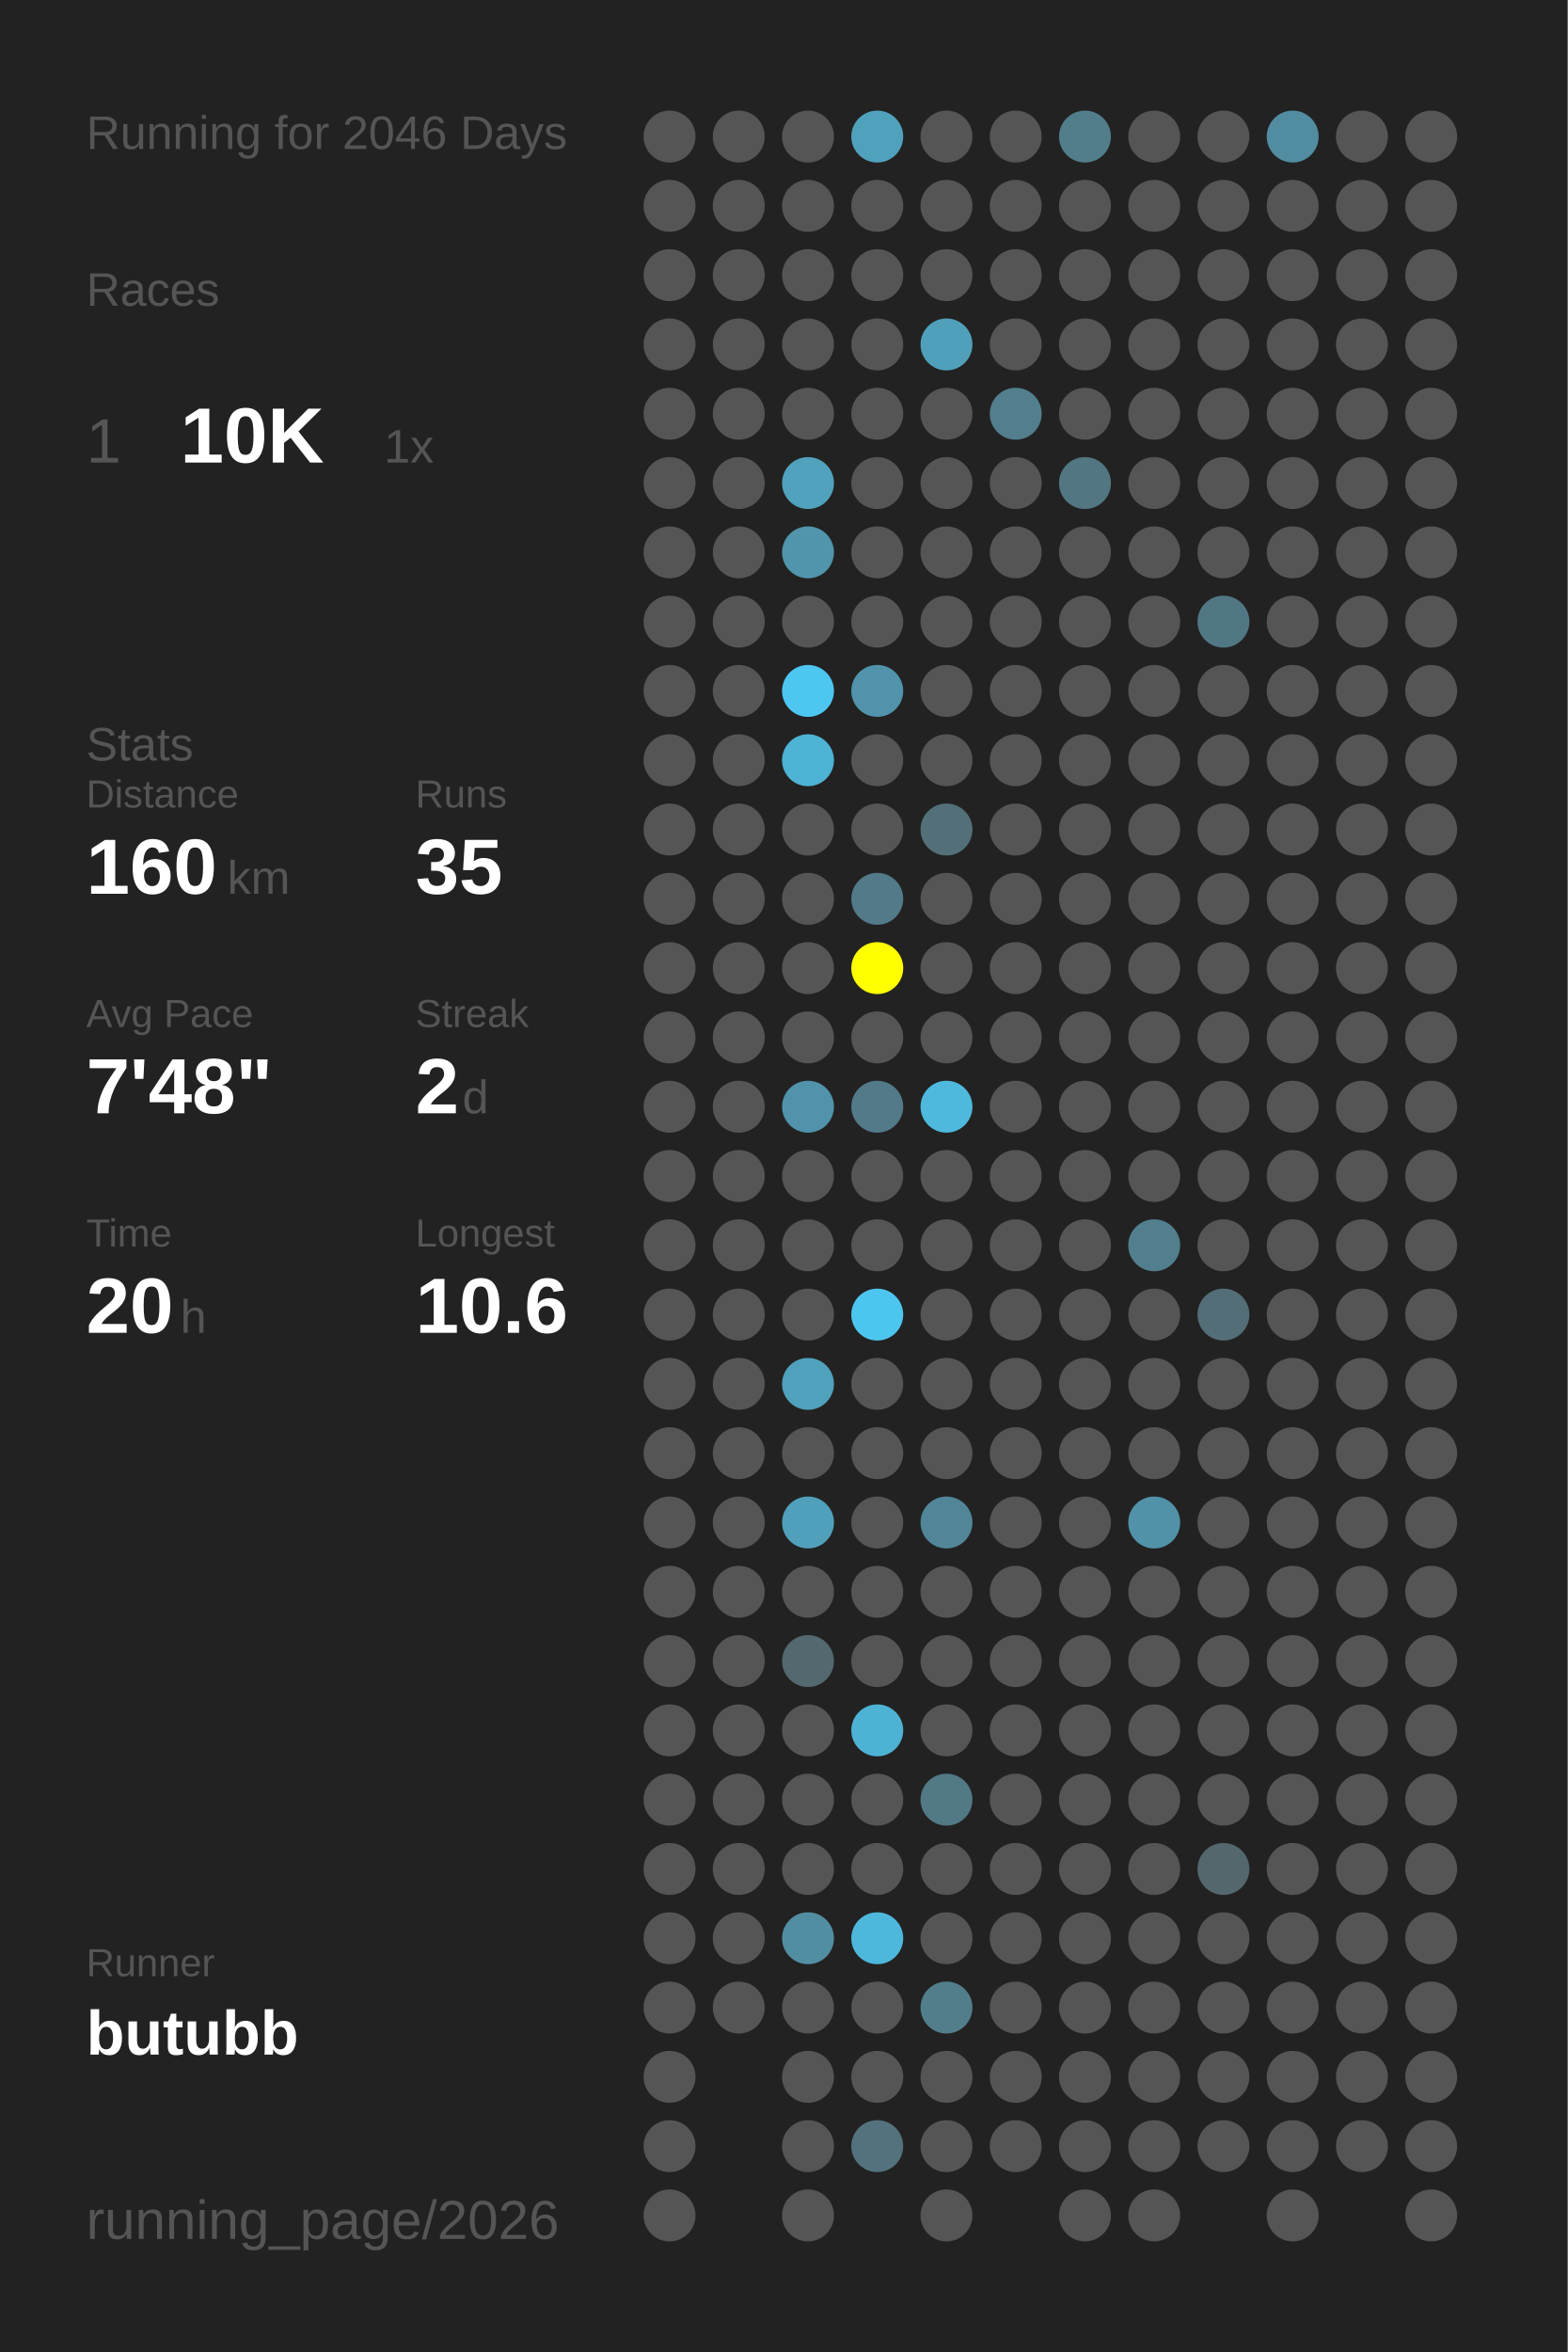
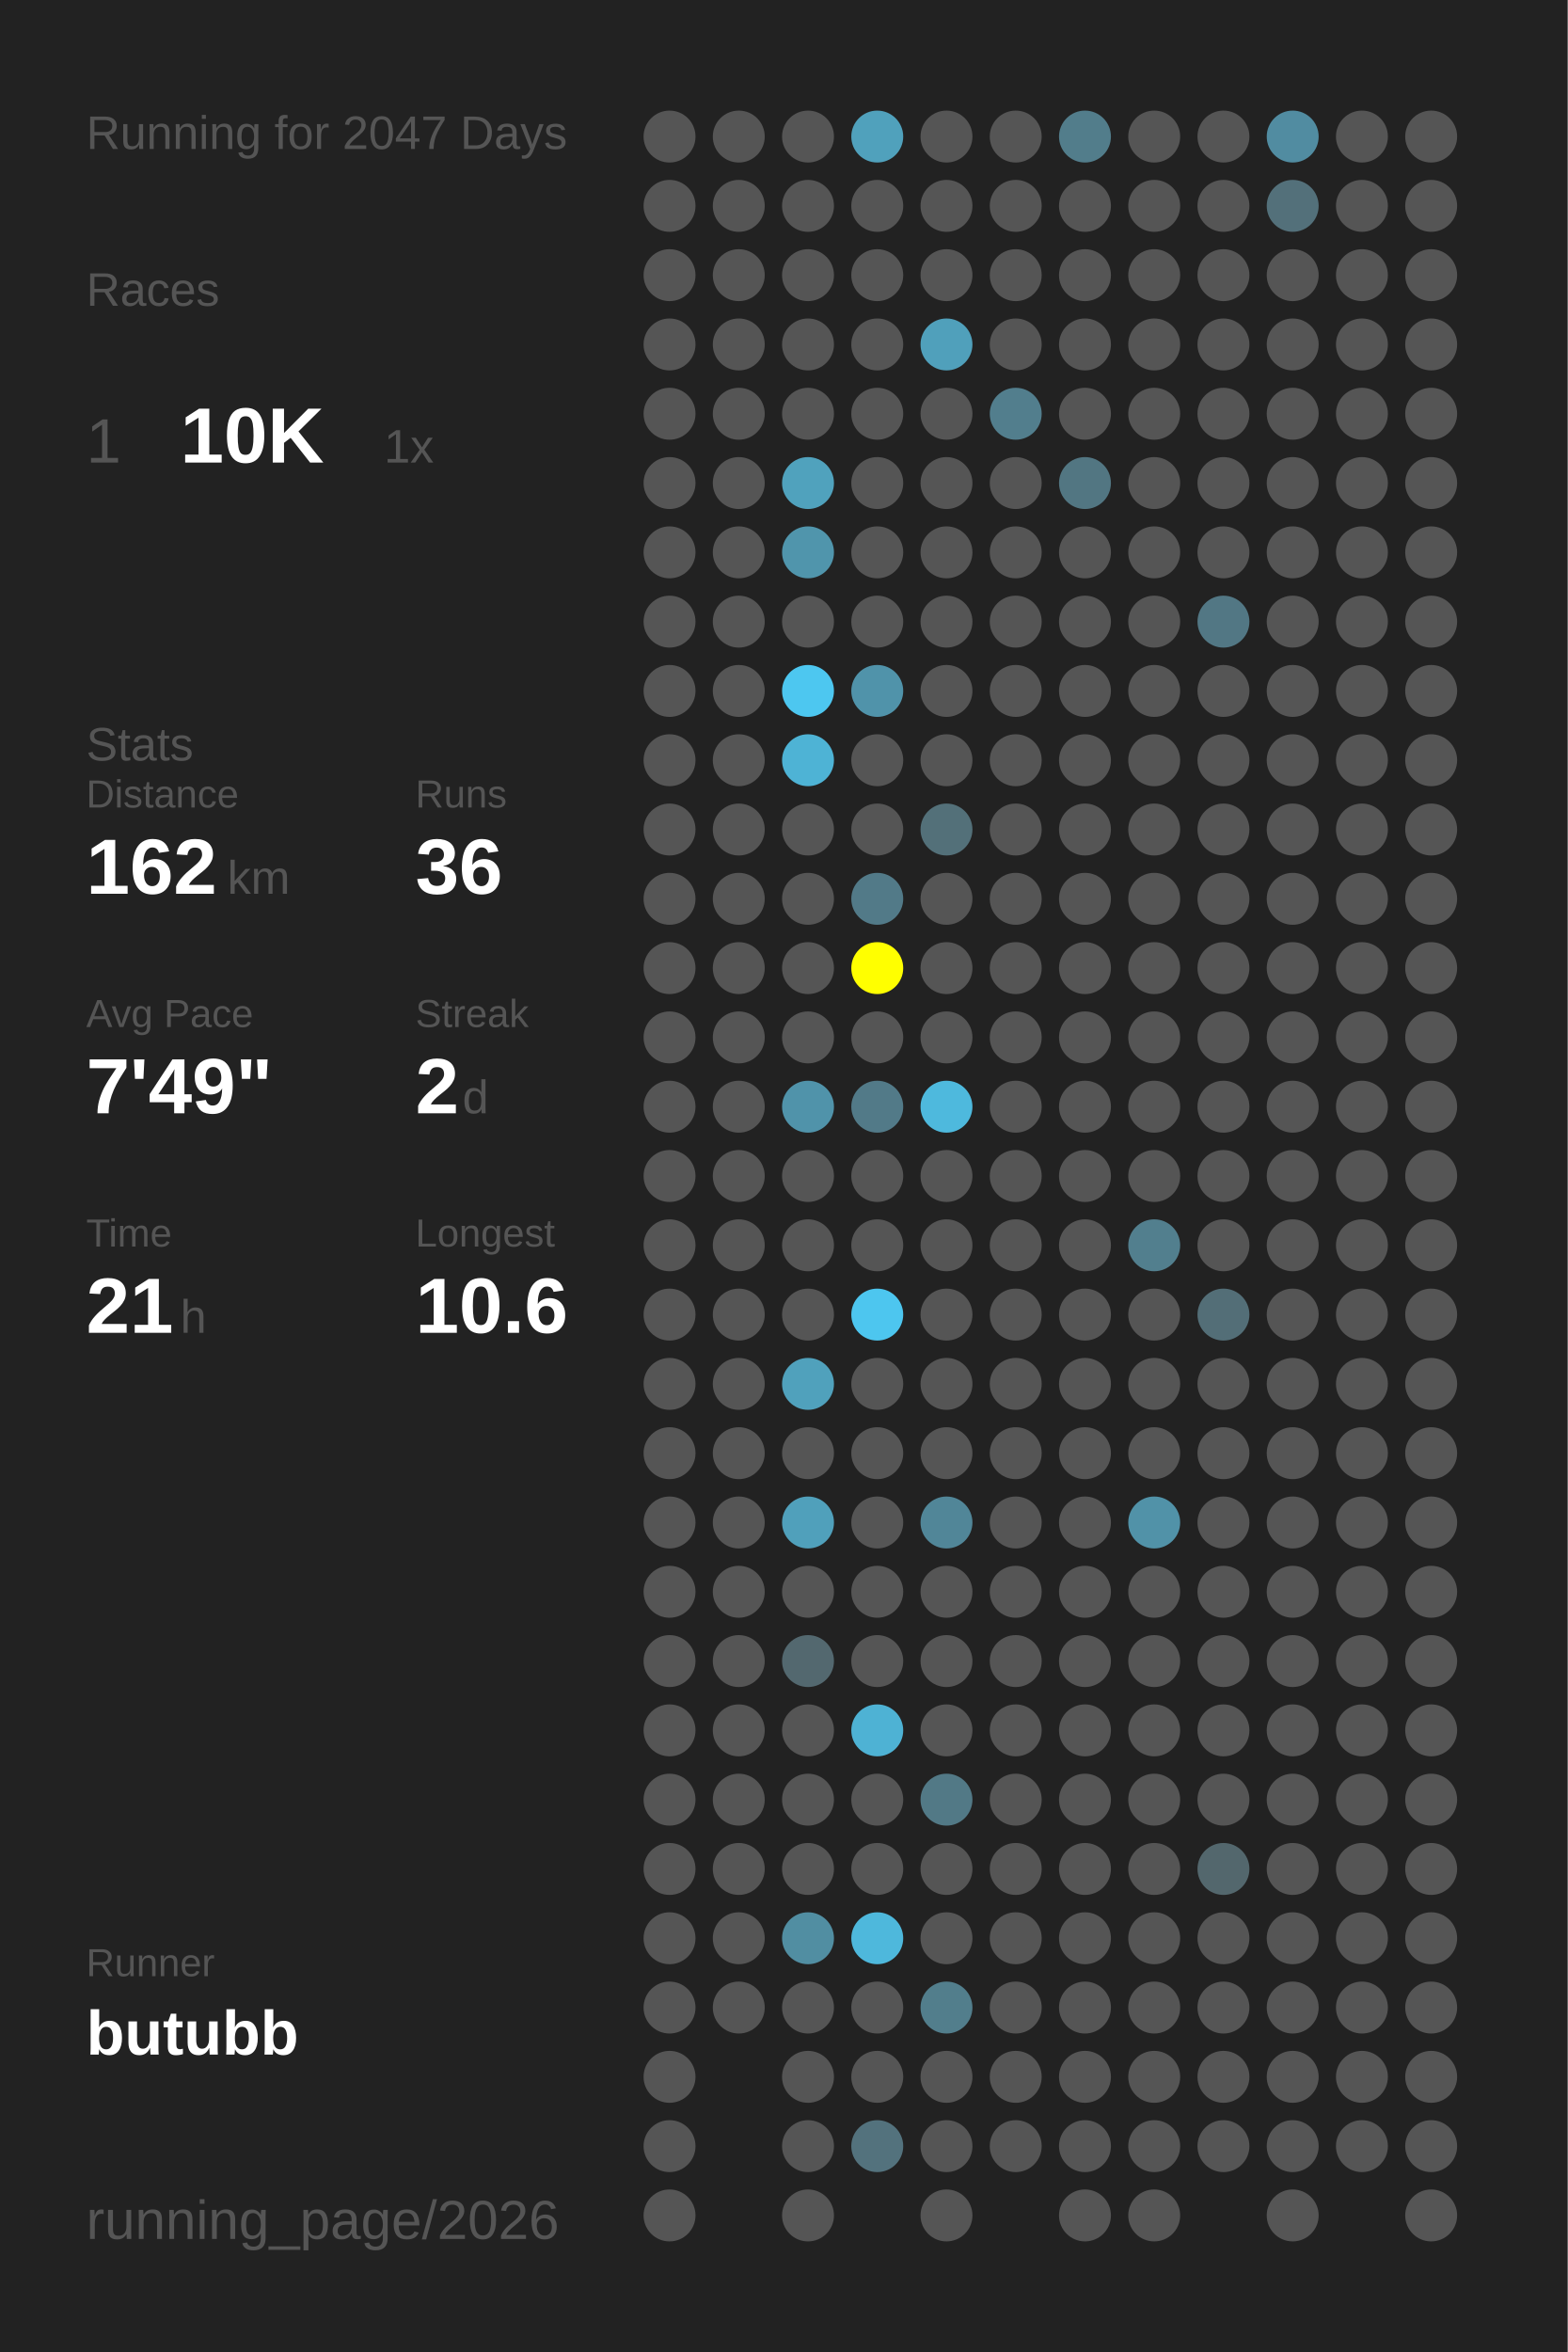
<svg xmlns="http://www.w3.org/2000/svg" baseProfile="full" height="300mm" version="1.1" viewBox="0,0,200,300" width="200mm">
  <defs />
  <rect fill="#222222" height="300" width="200" x="0" y="0" />
-   <text fill="#555555" style="font-size:6px; font-family:Arial;" x="11" y="19">Running for 2046 Days</text>
+   <text fill="#555555" style="font-size:6px; font-family:Arial;" x="11" y="19">Running for 2047 Days</text>
  <text fill="#555555" style="font-size:6px; font-family:Arial;" x="11" y="39">Races</text>
  <text fill="#555555" style="font-size:8px; font-family:Arial;" x="11" y="59">1</text>
  <text fill="#FFFFFF" style="font-size:10px; font-family:Arial; font-weight:bold;" x="23" y="59">10K</text>
  <text fill="#555555" style="font-size:6px; font-family:Arial;" x="49" y="59">1x</text>
  <text fill="#555555" style="font-size:6px; font-family:Arial;" x="11" y="97">Stats</text>
  <text fill="#555555" style="font-size:5px; font-family:Arial;" x="11" y="103">Distance</text>
-   <text fill="#FFFFFF" style="font-size:10px; font-family:Arial; font-weight:bold;" x="11" y="114">160</text>
+   <text fill="#FFFFFF" style="font-size:10px; font-family:Arial; font-weight:bold;" x="11" y="114">162</text>
  <text fill="#555555" style="font-size:6px; font-family:Arial;" x="29" y="114">km</text>
  <text fill="#555555" style="font-size:5px; font-family:Arial;" x="53" y="103">Runs</text>
-   <text fill="#FFFFFF" style="font-size:10px; font-family:Arial; font-weight:bold;" x="53" y="114">35</text>
+   <text fill="#FFFFFF" style="font-size:10px; font-family:Arial; font-weight:bold;" x="53" y="114">36</text>
  <text fill="#555555" style="font-size:5px; font-family:Arial;" x="11" y="131">Avg Pace</text>
-   <text fill="#FFFFFF" style="font-size:10px; font-family:Arial; font-weight:bold;" x="11" y="142">7'48"</text>
+   <text fill="#FFFFFF" style="font-size:10px; font-family:Arial; font-weight:bold;" x="11" y="142">7'49"</text>
  <text fill="#555555" style="font-size:5px; font-family:Arial;" x="53" y="131">Streak</text>
  <text fill="#FFFFFF" style="font-size:10px; font-family:Arial; font-weight:bold;" x="53" y="142">2</text>
  <text fill="#555555" style="font-size:6px; font-family:Arial;" x="59" y="142">d</text>
  <text fill="#555555" style="font-size:5px; font-family:Arial;" x="11" y="159">Time</text>
-   <text fill="#FFFFFF" style="font-size:10px; font-family:Arial; font-weight:bold;" x="11" y="170">20</text>
+   <text fill="#FFFFFF" style="font-size:10px; font-family:Arial; font-weight:bold;" x="11" y="170">21</text>
  <text fill="#555555" style="font-size:6px; font-family:Arial;" x="23" y="170">h</text>
  <text fill="#555555" style="font-size:5px; font-family:Arial;" x="53" y="159">Longest</text>
  <text fill="#FFFFFF" style="font-size:10px; font-family:Arial; font-weight:bold;" x="53" y="170">10.6</text>
  <text fill="#555555" style="font-size:5px; font-family:Arial;" x="11" y="252.065">Runner</text>
  <text fill="#FFFFFF" style="font-size:8px; font-family:Arial; font-weight:bold;" x="11" y="262.065">butubb</text>
  <text fill="#555555" style="font-size:7px; font-family:Arial;" x="11" y="285.581">running_page/2026</text>
  <circle cx="85.417" cy="17.419" fill="#555555" r="3.312" />
  <circle cx="85.417" cy="26.258" fill="#555555" r="3.312" />
  <circle cx="85.417" cy="35.097" fill="#555555" r="3.312" />
  <circle cx="85.417" cy="43.935" fill="#555555" r="3.312" />
  <circle cx="85.417" cy="52.774" fill="#555555" r="3.312" />
  <circle cx="85.417" cy="61.613" fill="#555555" r="3.312" />
  <circle cx="85.417" cy="70.452" fill="#555555" r="3.312" />
  <circle cx="85.417" cy="79.29" fill="#555555" r="3.312" />
  <circle cx="85.417" cy="88.129" fill="#555555" r="3.312" />
  <circle cx="85.417" cy="96.968" fill="#555555" r="3.312" />
  <circle cx="85.417" cy="105.806" fill="#555555" r="3.312" />
  <circle cx="85.417" cy="114.645" fill="#555555" r="3.312" />
  <circle cx="85.417" cy="123.484" fill="#555555" r="3.312" />
  <circle cx="85.417" cy="132.323" fill="#555555" r="3.312" />
  <circle cx="85.417" cy="141.161" fill="#555555" r="3.312" />
  <circle cx="85.417" cy="150" fill="#555555" r="3.312" />
  <circle cx="85.417" cy="158.839" fill="#555555" r="3.312" />
  <circle cx="85.417" cy="167.677" fill="#555555" r="3.312" />
  <circle cx="85.417" cy="176.516" fill="#555555" r="3.312" />
  <circle cx="85.417" cy="185.355" fill="#555555" r="3.312" />
  <circle cx="85.417" cy="194.194" fill="#555555" r="3.312" />
  <circle cx="85.417" cy="203.032" fill="#555555" r="3.312" />
  <circle cx="85.417" cy="211.871" fill="#555555" r="3.312" />
  <circle cx="85.417" cy="220.71" fill="#555555" r="3.312" />
  <circle cx="85.417" cy="229.548" fill="#555555" r="3.312" />
  <circle cx="85.417" cy="238.387" fill="#555555" r="3.312" />
  <circle cx="85.417" cy="247.226" fill="#555555" r="3.312" />
  <circle cx="85.417" cy="256.065" fill="#555555" r="3.312" />
  <circle cx="85.417" cy="264.903" fill="#555555" r="3.312" />
  <circle cx="85.417" cy="273.742" fill="#555555" r="3.312" />
  <circle cx="85.417" cy="282.581" fill="#555555" r="3.312" />
  <circle cx="94.25" cy="17.419" fill="#555555" r="3.312" />
  <circle cx="94.25" cy="26.258" fill="#555555" r="3.312" />
  <circle cx="94.25" cy="35.097" fill="#555555" r="3.312" />
  <circle cx="94.25" cy="43.935" fill="#555555" r="3.312" />
  <circle cx="94.25" cy="52.774" fill="#555555" r="3.312" />
  <circle cx="94.25" cy="61.613" fill="#555555" r="3.312" />
  <circle cx="94.25" cy="70.452" fill="#555555" r="3.312" />
  <circle cx="94.25" cy="79.29" fill="#555555" r="3.312" />
  <circle cx="94.25" cy="88.129" fill="#555555" r="3.312" />
  <circle cx="94.25" cy="96.968" fill="#555555" r="3.312" />
  <circle cx="94.25" cy="105.806" fill="#555555" r="3.312" />
  <circle cx="94.25" cy="114.645" fill="#555555" r="3.312" />
  <circle cx="94.25" cy="123.484" fill="#555555" r="3.312" />
  <circle cx="94.25" cy="132.323" fill="#555555" r="3.312" />
  <circle cx="94.25" cy="141.161" fill="#555555" r="3.312" />
  <circle cx="94.25" cy="150" fill="#555555" r="3.312" />
  <circle cx="94.25" cy="158.839" fill="#555555" r="3.312" />
  <circle cx="94.25" cy="167.677" fill="#555555" r="3.312" />
  <circle cx="94.25" cy="176.516" fill="#555555" r="3.312" />
  <circle cx="94.25" cy="185.355" fill="#555555" r="3.312" />
  <circle cx="94.25" cy="194.194" fill="#555555" r="3.312" />
  <circle cx="94.25" cy="203.032" fill="#555555" r="3.312" />
  <circle cx="94.25" cy="211.871" fill="#555555" r="3.312" />
  <circle cx="94.25" cy="220.71" fill="#555555" r="3.312" />
  <circle cx="94.25" cy="229.548" fill="#555555" r="3.312" />
  <circle cx="94.25" cy="238.387" fill="#555555" r="3.312" />
  <circle cx="94.25" cy="247.226" fill="#555555" r="3.312" />
  <circle cx="94.25" cy="256.065" fill="#555555" r="3.312" />
  <circle cx="103.083" cy="17.419" fill="#555555" r="3.312" />
  <circle cx="103.083" cy="26.258" fill="#555555" r="3.312" />
  <circle cx="103.083" cy="35.097" fill="#555555" r="3.312" />
  <circle cx="103.083" cy="43.935" fill="#555555" r="3.312" />
  <circle cx="103.083" cy="52.774" fill="#555555" r="3.312" />
  <circle cx="103.083" cy="61.613" fill="#50a2bd" r="3.312" />
  <circle cx="103.083" cy="70.452" fill="#5095ac" r="3.312" />
  <circle cx="103.083" cy="79.29" fill="#555555" r="3.312" />
  <circle cx="103.083" cy="88.129" fill="#4dc7f0" r="3.312" />
  <circle cx="103.083" cy="96.968" fill="#4eb3d5" r="3.312" />
  <circle cx="103.083" cy="105.806" fill="#555555" r="3.312" />
  <circle cx="103.083" cy="114.645" fill="#555555" r="3.312" />
  <circle cx="103.083" cy="123.484" fill="#555555" r="3.312" />
  <circle cx="103.083" cy="132.323" fill="#555555" r="3.312" />
  <circle cx="103.083" cy="141.161" fill="#5093aa" r="3.312" />
  <circle cx="103.083" cy="150" fill="#555555" r="3.312" />
  <circle cx="103.083" cy="158.839" fill="#555555" r="3.312" />
  <circle cx="103.083" cy="167.677" fill="#555555" r="3.312" />
  <circle cx="103.083" cy="176.516" fill="#50a1bc" r="3.312" />
  <circle cx="103.083" cy="185.355" fill="#555555" r="3.312" />
  <circle cx="103.083" cy="194.194" fill="#50a0bb" r="3.312" />
  <circle cx="103.083" cy="203.032" fill="#555555" r="3.312" />
  <circle cx="103.083" cy="211.871" fill="#53686f" r="3.312" />
  <circle cx="103.083" cy="220.71" fill="#555555" r="3.312" />
  <circle cx="103.083" cy="229.548" fill="#555555" r="3.312" />
  <circle cx="103.083" cy="238.387" fill="#555555" r="3.312" />
  <circle cx="103.083" cy="247.226" fill="#518ea2" r="3.312" />
  <circle cx="103.083" cy="256.065" fill="#555555" r="3.312" />
  <circle cx="103.083" cy="264.903" fill="#555555" r="3.312" />
  <circle cx="103.083" cy="273.742" fill="#555555" r="3.312" />
  <circle cx="103.083" cy="282.581" fill="#555555" r="3.312" />
  <circle cx="111.917" cy="17.419" fill="#50a1bc" r="3.312" />
  <circle cx="111.917" cy="26.258" fill="#555555" r="3.312" />
  <circle cx="111.917" cy="35.097" fill="#555555" r="3.312" />
  <circle cx="111.917" cy="43.935" fill="#555555" r="3.312" />
  <circle cx="111.917" cy="52.774" fill="#555555" r="3.312" />
  <circle cx="111.917" cy="61.613" fill="#555555" r="3.312" />
  <circle cx="111.917" cy="70.452" fill="#555555" r="3.312" />
  <circle cx="111.917" cy="79.29" fill="#555555" r="3.312" />
  <circle cx="111.917" cy="88.129" fill="#5093aa" r="3.312" />
  <circle cx="111.917" cy="96.968" fill="#555555" r="3.312" />
  <circle cx="111.917" cy="105.806" fill="#555555" r="3.312" />
  <circle cx="111.917" cy="114.645" fill="#527a88" r="3.312" />
  <circle cx="111.917" cy="123.484" fill="#FFFF00" r="3.312" />
  <circle cx="111.917" cy="132.323" fill="#555555" r="3.312" />
  <circle cx="111.917" cy="141.161" fill="#527a88" r="3.312" />
  <circle cx="111.917" cy="150" fill="#555555" r="3.312" />
  <circle cx="111.917" cy="158.839" fill="#555555" r="3.312" />
  <circle cx="111.917" cy="167.677" fill="#4dc6ef" r="3.312" />
  <circle cx="111.917" cy="176.516" fill="#555555" r="3.312" />
  <circle cx="111.917" cy="185.355" fill="#555555" r="3.312" />
  <circle cx="111.917" cy="194.194" fill="#555555" r="3.312" />
  <circle cx="111.917" cy="203.032" fill="#555555" r="3.312" />
  <circle cx="111.917" cy="211.871" fill="#555555" r="3.312" />
  <circle cx="111.917" cy="220.71" fill="#4eb2d4" r="3.312" />
  <circle cx="111.917" cy="229.548" fill="#555555" r="3.312" />
  <circle cx="111.917" cy="238.387" fill="#555555" r="3.312" />
  <circle cx="111.917" cy="247.226" fill="#4eb8dc" r="3.312" />
  <circle cx="111.917" cy="256.065" fill="#555555" r="3.312" />
  <circle cx="111.917" cy="264.903" fill="#555555" r="3.312" />
  <circle cx="111.917" cy="273.742" fill="#53727d" r="3.312" />
  <circle cx="120.75" cy="17.419" fill="#555555" r="3.312" />
  <circle cx="120.75" cy="26.258" fill="#555555" r="3.312" />
  <circle cx="120.75" cy="35.097" fill="#555555" r="3.312" />
  <circle cx="120.75" cy="43.935" fill="#50a0bb" r="3.312" />
  <circle cx="120.75" cy="52.774" fill="#555555" r="3.312" />
  <circle cx="120.75" cy="61.613" fill="#555555" r="3.312" />
  <circle cx="120.75" cy="70.452" fill="#555555" r="3.312" />
  <circle cx="120.75" cy="79.29" fill="#555555" r="3.312" />
  <circle cx="120.75" cy="88.129" fill="#555555" r="3.312" />
  <circle cx="120.75" cy="96.968" fill="#555555" r="3.312" />
  <circle cx="120.75" cy="105.806" fill="#537079" r="3.312" />
  <circle cx="120.75" cy="114.645" fill="#555555" r="3.312" />
  <circle cx="120.75" cy="123.484" fill="#555555" r="3.312" />
  <circle cx="120.75" cy="132.323" fill="#555555" r="3.312" />
  <circle cx="120.75" cy="141.161" fill="#4eb9dd" r="3.312" />
  <circle cx="120.75" cy="150" fill="#555555" r="3.312" />
  <circle cx="120.75" cy="158.839" fill="#555555" r="3.312" />
  <circle cx="120.75" cy="167.677" fill="#555555" r="3.312" />
  <circle cx="120.75" cy="176.516" fill="#555555" r="3.312" />
  <circle cx="120.75" cy="185.355" fill="#555555" r="3.312" />
  <circle cx="120.75" cy="194.194" fill="#518698" r="3.312" />
  <circle cx="120.75" cy="203.032" fill="#555555" r="3.312" />
  <circle cx="120.75" cy="211.871" fill="#555555" r="3.312" />
  <circle cx="120.75" cy="220.71" fill="#555555" r="3.312" />
  <circle cx="120.75" cy="229.548" fill="#527986" r="3.312" />
  <circle cx="120.75" cy="238.387" fill="#555555" r="3.312" />
  <circle cx="120.75" cy="247.226" fill="#555555" r="3.312" />
  <circle cx="120.75" cy="256.065" fill="#527e8c" r="3.312" />
  <circle cx="120.75" cy="264.903" fill="#555555" r="3.312" />
  <circle cx="120.75" cy="273.742" fill="#555555" r="3.312" />
  <circle cx="120.75" cy="282.581" fill="#555555" r="3.312" />
  <circle cx="129.583" cy="17.419" fill="#555555" r="3.312" />
  <circle cx="129.583" cy="26.258" fill="#555555" r="3.312" />
  <circle cx="129.583" cy="35.097" fill="#555555" r="3.312" />
  <circle cx="129.583" cy="43.935" fill="#555555" r="3.312" />
  <circle cx="129.583" cy="52.774" fill="#527e8d" r="3.312" />
  <circle cx="129.583" cy="61.613" fill="#555555" r="3.312" />
  <circle cx="129.583" cy="70.452" fill="#555555" r="3.312" />
  <circle cx="129.583" cy="79.29" fill="#555555" r="3.312" />
  <circle cx="129.583" cy="88.129" fill="#555555" r="3.312" />
  <circle cx="129.583" cy="96.968" fill="#555555" r="3.312" />
  <circle cx="129.583" cy="105.806" fill="#555555" r="3.312" />
  <circle cx="129.583" cy="114.645" fill="#555555" r="3.312" />
  <circle cx="129.583" cy="123.484" fill="#555555" r="3.312" />
  <circle cx="129.583" cy="132.323" fill="#555555" r="3.312" />
  <circle cx="129.583" cy="141.161" fill="#555555" r="3.312" />
  <circle cx="129.583" cy="150" fill="#555555" r="3.312" />
  <circle cx="129.583" cy="158.839" fill="#555555" r="3.312" />
  <circle cx="129.583" cy="167.677" fill="#555555" r="3.312" />
  <circle cx="129.583" cy="176.516" fill="#555555" r="3.312" />
  <circle cx="129.583" cy="185.355" fill="#555555" r="3.312" />
  <circle cx="129.583" cy="194.194" fill="#555555" r="3.312" />
  <circle cx="129.583" cy="203.032" fill="#555555" r="3.312" />
  <circle cx="129.583" cy="211.871" fill="#555555" r="3.312" />
  <circle cx="129.583" cy="220.71" fill="#555555" r="3.312" />
  <circle cx="129.583" cy="229.548" fill="#555555" r="3.312" />
  <circle cx="129.583" cy="238.387" fill="#555555" r="3.312" />
  <circle cx="129.583" cy="247.226" fill="#555555" r="3.312" />
  <circle cx="129.583" cy="256.065" fill="#555555" r="3.312" />
  <circle cx="129.583" cy="264.903" fill="#555555" r="3.312" />
  <circle cx="129.583" cy="273.742" fill="#555555" r="3.312" />
  <circle cx="138.417" cy="17.419" fill="#527d8b" r="3.312" />
  <circle cx="138.417" cy="26.258" fill="#555555" r="3.312" />
  <circle cx="138.417" cy="35.097" fill="#555555" r="3.312" />
  <circle cx="138.417" cy="43.935" fill="#555555" r="3.312" />
  <circle cx="138.417" cy="52.774" fill="#555555" r="3.312" />
  <circle cx="138.417" cy="61.613" fill="#527682" r="3.312" />
  <circle cx="138.417" cy="70.452" fill="#555555" r="3.312" />
  <circle cx="138.417" cy="79.29" fill="#555555" r="3.312" />
  <circle cx="138.417" cy="88.129" fill="#555555" r="3.312" />
  <circle cx="138.417" cy="96.968" fill="#555555" r="3.312" />
  <circle cx="138.417" cy="105.806" fill="#555555" r="3.312" />
  <circle cx="138.417" cy="114.645" fill="#555555" r="3.312" />
  <circle cx="138.417" cy="123.484" fill="#555555" r="3.312" />
  <circle cx="138.417" cy="132.323" fill="#555555" r="3.312" />
  <circle cx="138.417" cy="141.161" fill="#555555" r="3.312" />
  <circle cx="138.417" cy="150" fill="#555555" r="3.312" />
  <circle cx="138.417" cy="158.839" fill="#555555" r="3.312" />
  <circle cx="138.417" cy="167.677" fill="#555555" r="3.312" />
  <circle cx="138.417" cy="176.516" fill="#555555" r="3.312" />
  <circle cx="138.417" cy="185.355" fill="#555555" r="3.312" />
  <circle cx="138.417" cy="194.194" fill="#555555" r="3.312" />
  <circle cx="138.417" cy="203.032" fill="#555555" r="3.312" />
  <circle cx="138.417" cy="211.871" fill="#555555" r="3.312" />
  <circle cx="138.417" cy="220.71" fill="#555555" r="3.312" />
  <circle cx="138.417" cy="229.548" fill="#555555" r="3.312" />
  <circle cx="138.417" cy="238.387" fill="#555555" r="3.312" />
  <circle cx="138.417" cy="247.226" fill="#555555" r="3.312" />
  <circle cx="138.417" cy="256.065" fill="#555555" r="3.312" />
  <circle cx="138.417" cy="264.903" fill="#555555" r="3.312" />
  <circle cx="138.417" cy="273.742" fill="#555555" r="3.312" />
  <circle cx="138.417" cy="282.581" fill="#555555" r="3.312" />
  <circle cx="147.25" cy="17.419" fill="#555555" r="3.312" />
  <circle cx="147.25" cy="26.258" fill="#555555" r="3.312" />
  <circle cx="147.25" cy="35.097" fill="#555555" r="3.312" />
  <circle cx="147.25" cy="43.935" fill="#555555" r="3.312" />
  <circle cx="147.25" cy="52.774" fill="#555555" r="3.312" />
  <circle cx="147.25" cy="61.613" fill="#555555" r="3.312" />
  <circle cx="147.25" cy="70.452" fill="#555555" r="3.312" />
  <circle cx="147.25" cy="79.29" fill="#555555" r="3.312" />
  <circle cx="147.25" cy="88.129" fill="#555555" r="3.312" />
  <circle cx="147.25" cy="96.968" fill="#555555" r="3.312" />
  <circle cx="147.25" cy="105.806" fill="#555555" r="3.312" />
  <circle cx="147.25" cy="114.645" fill="#555555" r="3.312" />
  <circle cx="147.25" cy="123.484" fill="#555555" r="3.312" />
  <circle cx="147.25" cy="132.323" fill="#555555" r="3.312" />
  <circle cx="147.25" cy="141.161" fill="#555555" r="3.312" />
  <circle cx="147.25" cy="150" fill="#555555" r="3.312" />
  <circle cx="147.25" cy="158.839" fill="#527f8e" r="3.312" />
  <circle cx="147.25" cy="167.677" fill="#555555" r="3.312" />
  <circle cx="147.25" cy="176.516" fill="#555555" r="3.312" />
  <circle cx="147.25" cy="185.355" fill="#555555" r="3.312" />
  <circle cx="147.25" cy="194.194" fill="#5192a8" r="3.312" />
  <circle cx="147.25" cy="203.032" fill="#555555" r="3.312" />
  <circle cx="147.25" cy="211.871" fill="#555555" r="3.312" />
  <circle cx="147.25" cy="220.71" fill="#555555" r="3.312" />
  <circle cx="147.25" cy="229.548" fill="#555555" r="3.312" />
  <circle cx="147.25" cy="238.387" fill="#555555" r="3.312" />
  <circle cx="147.25" cy="247.226" fill="#555555" r="3.312" />
  <circle cx="147.25" cy="256.065" fill="#555555" r="3.312" />
  <circle cx="147.25" cy="264.903" fill="#555555" r="3.312" />
  <circle cx="147.25" cy="273.742" fill="#555555" r="3.312" />
  <circle cx="147.25" cy="282.581" fill="#555555" r="3.312" />
  <circle cx="156.083" cy="17.419" fill="#555555" r="3.312" />
  <circle cx="156.083" cy="26.258" fill="#555555" r="3.312" />
  <circle cx="156.083" cy="35.097" fill="#555555" r="3.312" />
  <circle cx="156.083" cy="43.935" fill="#555555" r="3.312" />
  <circle cx="156.083" cy="52.774" fill="#555555" r="3.312" />
  <circle cx="156.083" cy="61.613" fill="#555555" r="3.312" />
  <circle cx="156.083" cy="70.452" fill="#555555" r="3.312" />
  <circle cx="156.083" cy="79.29" fill="#527784" r="3.312" />
  <circle cx="156.083" cy="88.129" fill="#555555" r="3.312" />
  <circle cx="156.083" cy="96.968" fill="#555555" r="3.312" />
  <circle cx="156.083" cy="105.806" fill="#555555" r="3.312" />
  <circle cx="156.083" cy="114.645" fill="#555555" r="3.312" />
  <circle cx="156.083" cy="123.484" fill="#555555" r="3.312" />
  <circle cx="156.083" cy="132.323" fill="#555555" r="3.312" />
  <circle cx="156.083" cy="141.161" fill="#555555" r="3.312" />
  <circle cx="156.083" cy="150" fill="#555555" r="3.312" />
  <circle cx="156.083" cy="158.839" fill="#555555" r="3.312" />
  <circle cx="156.083" cy="167.677" fill="#536e77" r="3.312" />
  <circle cx="156.083" cy="176.516" fill="#555555" r="3.312" />
  <circle cx="156.083" cy="185.355" fill="#555555" r="3.312" />
  <circle cx="156.083" cy="194.194" fill="#555555" r="3.312" />
  <circle cx="156.083" cy="203.032" fill="#555555" r="3.312" />
  <circle cx="156.083" cy="211.871" fill="#555555" r="3.312" />
  <circle cx="156.083" cy="220.71" fill="#555555" r="3.312" />
  <circle cx="156.083" cy="229.548" fill="#555555" r="3.312" />
  <circle cx="156.083" cy="238.387" fill="#53676d" r="3.312" />
  <circle cx="156.083" cy="247.226" fill="#555555" r="3.312" />
  <circle cx="156.083" cy="256.065" fill="#555555" r="3.312" />
  <circle cx="156.083" cy="264.903" fill="#555555" r="3.312" />
  <circle cx="156.083" cy="273.742" fill="#555555" r="3.312" />
  <circle cx="164.917" cy="17.419" fill="#518ca1" r="3.312" />
-   <circle cx="164.917" cy="26.258" fill="#555555" r="3.312" />
+   <circle cx="164.917" cy="26.258" fill="#53707a" r="3.312" />
  <circle cx="164.917" cy="35.097" fill="#555555" r="3.312" />
  <circle cx="164.917" cy="43.935" fill="#555555" r="3.312" />
  <circle cx="164.917" cy="52.774" fill="#555555" r="3.312" />
  <circle cx="164.917" cy="61.613" fill="#555555" r="3.312" />
  <circle cx="164.917" cy="70.452" fill="#555555" r="3.312" />
  <circle cx="164.917" cy="79.29" fill="#555555" r="3.312" />
  <circle cx="164.917" cy="88.129" fill="#555555" r="3.312" />
  <circle cx="164.917" cy="96.968" fill="#555555" r="3.312" />
  <circle cx="164.917" cy="105.806" fill="#555555" r="3.312" />
  <circle cx="164.917" cy="114.645" fill="#555555" r="3.312" />
  <circle cx="164.917" cy="123.484" fill="#555555" r="3.312" />
  <circle cx="164.917" cy="132.323" fill="#555555" r="3.312" />
  <circle cx="164.917" cy="141.161" fill="#555555" r="3.312" />
  <circle cx="164.917" cy="150" fill="#555555" r="3.312" />
  <circle cx="164.917" cy="158.839" fill="#555555" r="3.312" />
  <circle cx="164.917" cy="167.677" fill="#555555" r="3.312" />
  <circle cx="164.917" cy="176.516" fill="#555555" r="3.312" />
  <circle cx="164.917" cy="185.355" fill="#555555" r="3.312" />
  <circle cx="164.917" cy="194.194" fill="#555555" r="3.312" />
  <circle cx="164.917" cy="203.032" fill="#555555" r="3.312" />
  <circle cx="164.917" cy="211.871" fill="#555555" r="3.312" />
  <circle cx="164.917" cy="220.71" fill="#555555" r="3.312" />
  <circle cx="164.917" cy="229.548" fill="#555555" r="3.312" />
  <circle cx="164.917" cy="238.387" fill="#555555" r="3.312" />
  <circle cx="164.917" cy="247.226" fill="#555555" r="3.312" />
  <circle cx="164.917" cy="256.065" fill="#555555" r="3.312" />
  <circle cx="164.917" cy="264.903" fill="#555555" r="3.312" />
  <circle cx="164.917" cy="273.742" fill="#555555" r="3.312" />
  <circle cx="164.917" cy="282.581" fill="#555555" r="3.312" />
  <circle cx="173.75" cy="17.419" fill="#555555" r="3.312" />
  <circle cx="173.75" cy="26.258" fill="#555555" r="3.312" />
  <circle cx="173.75" cy="35.097" fill="#555555" r="3.312" />
  <circle cx="173.75" cy="43.935" fill="#555555" r="3.312" />
  <circle cx="173.75" cy="52.774" fill="#555555" r="3.312" />
  <circle cx="173.75" cy="61.613" fill="#555555" r="3.312" />
  <circle cx="173.75" cy="70.452" fill="#555555" r="3.312" />
  <circle cx="173.75" cy="79.29" fill="#555555" r="3.312" />
  <circle cx="173.75" cy="88.129" fill="#555555" r="3.312" />
  <circle cx="173.75" cy="96.968" fill="#555555" r="3.312" />
  <circle cx="173.75" cy="105.806" fill="#555555" r="3.312" />
  <circle cx="173.75" cy="114.645" fill="#555555" r="3.312" />
  <circle cx="173.75" cy="123.484" fill="#555555" r="3.312" />
  <circle cx="173.75" cy="132.323" fill="#555555" r="3.312" />
  <circle cx="173.75" cy="141.161" fill="#555555" r="3.312" />
  <circle cx="173.75" cy="150" fill="#555555" r="3.312" />
  <circle cx="173.75" cy="158.839" fill="#555555" r="3.312" />
  <circle cx="173.75" cy="167.677" fill="#555555" r="3.312" />
  <circle cx="173.75" cy="176.516" fill="#555555" r="3.312" />
  <circle cx="173.75" cy="185.355" fill="#555555" r="3.312" />
  <circle cx="173.75" cy="194.194" fill="#555555" r="3.312" />
  <circle cx="173.75" cy="203.032" fill="#555555" r="3.312" />
  <circle cx="173.75" cy="211.871" fill="#555555" r="3.312" />
  <circle cx="173.75" cy="220.71" fill="#555555" r="3.312" />
  <circle cx="173.75" cy="229.548" fill="#555555" r="3.312" />
  <circle cx="173.75" cy="238.387" fill="#555555" r="3.312" />
  <circle cx="173.75" cy="247.226" fill="#555555" r="3.312" />
  <circle cx="173.75" cy="256.065" fill="#555555" r="3.312" />
  <circle cx="173.75" cy="264.903" fill="#555555" r="3.312" />
  <circle cx="173.75" cy="273.742" fill="#555555" r="3.312" />
  <circle cx="182.583" cy="17.419" fill="#555555" r="3.312" />
  <circle cx="182.583" cy="26.258" fill="#555555" r="3.312" />
  <circle cx="182.583" cy="35.097" fill="#555555" r="3.312" />
  <circle cx="182.583" cy="43.935" fill="#555555" r="3.312" />
  <circle cx="182.583" cy="52.774" fill="#555555" r="3.312" />
  <circle cx="182.583" cy="61.613" fill="#555555" r="3.312" />
  <circle cx="182.583" cy="70.452" fill="#555555" r="3.312" />
  <circle cx="182.583" cy="79.29" fill="#555555" r="3.312" />
  <circle cx="182.583" cy="88.129" fill="#555555" r="3.312" />
  <circle cx="182.583" cy="96.968" fill="#555555" r="3.312" />
  <circle cx="182.583" cy="105.806" fill="#555555" r="3.312" />
  <circle cx="182.583" cy="114.645" fill="#555555" r="3.312" />
  <circle cx="182.583" cy="123.484" fill="#555555" r="3.312" />
  <circle cx="182.583" cy="132.323" fill="#555555" r="3.312" />
  <circle cx="182.583" cy="141.161" fill="#555555" r="3.312" />
  <circle cx="182.583" cy="150" fill="#555555" r="3.312" />
  <circle cx="182.583" cy="158.839" fill="#555555" r="3.312" />
  <circle cx="182.583" cy="167.677" fill="#555555" r="3.312" />
  <circle cx="182.583" cy="176.516" fill="#555555" r="3.312" />
  <circle cx="182.583" cy="185.355" fill="#555555" r="3.312" />
  <circle cx="182.583" cy="194.194" fill="#555555" r="3.312" />
  <circle cx="182.583" cy="203.032" fill="#555555" r="3.312" />
  <circle cx="182.583" cy="211.871" fill="#555555" r="3.312" />
  <circle cx="182.583" cy="220.71" fill="#555555" r="3.312" />
  <circle cx="182.583" cy="229.548" fill="#555555" r="3.312" />
  <circle cx="182.583" cy="238.387" fill="#555555" r="3.312" />
  <circle cx="182.583" cy="247.226" fill="#555555" r="3.312" />
  <circle cx="182.583" cy="256.065" fill="#555555" r="3.312" />
  <circle cx="182.583" cy="264.903" fill="#555555" r="3.312" />
  <circle cx="182.583" cy="273.742" fill="#555555" r="3.312" />
  <circle cx="182.583" cy="282.581" fill="#555555" r="3.312" />
</svg>
